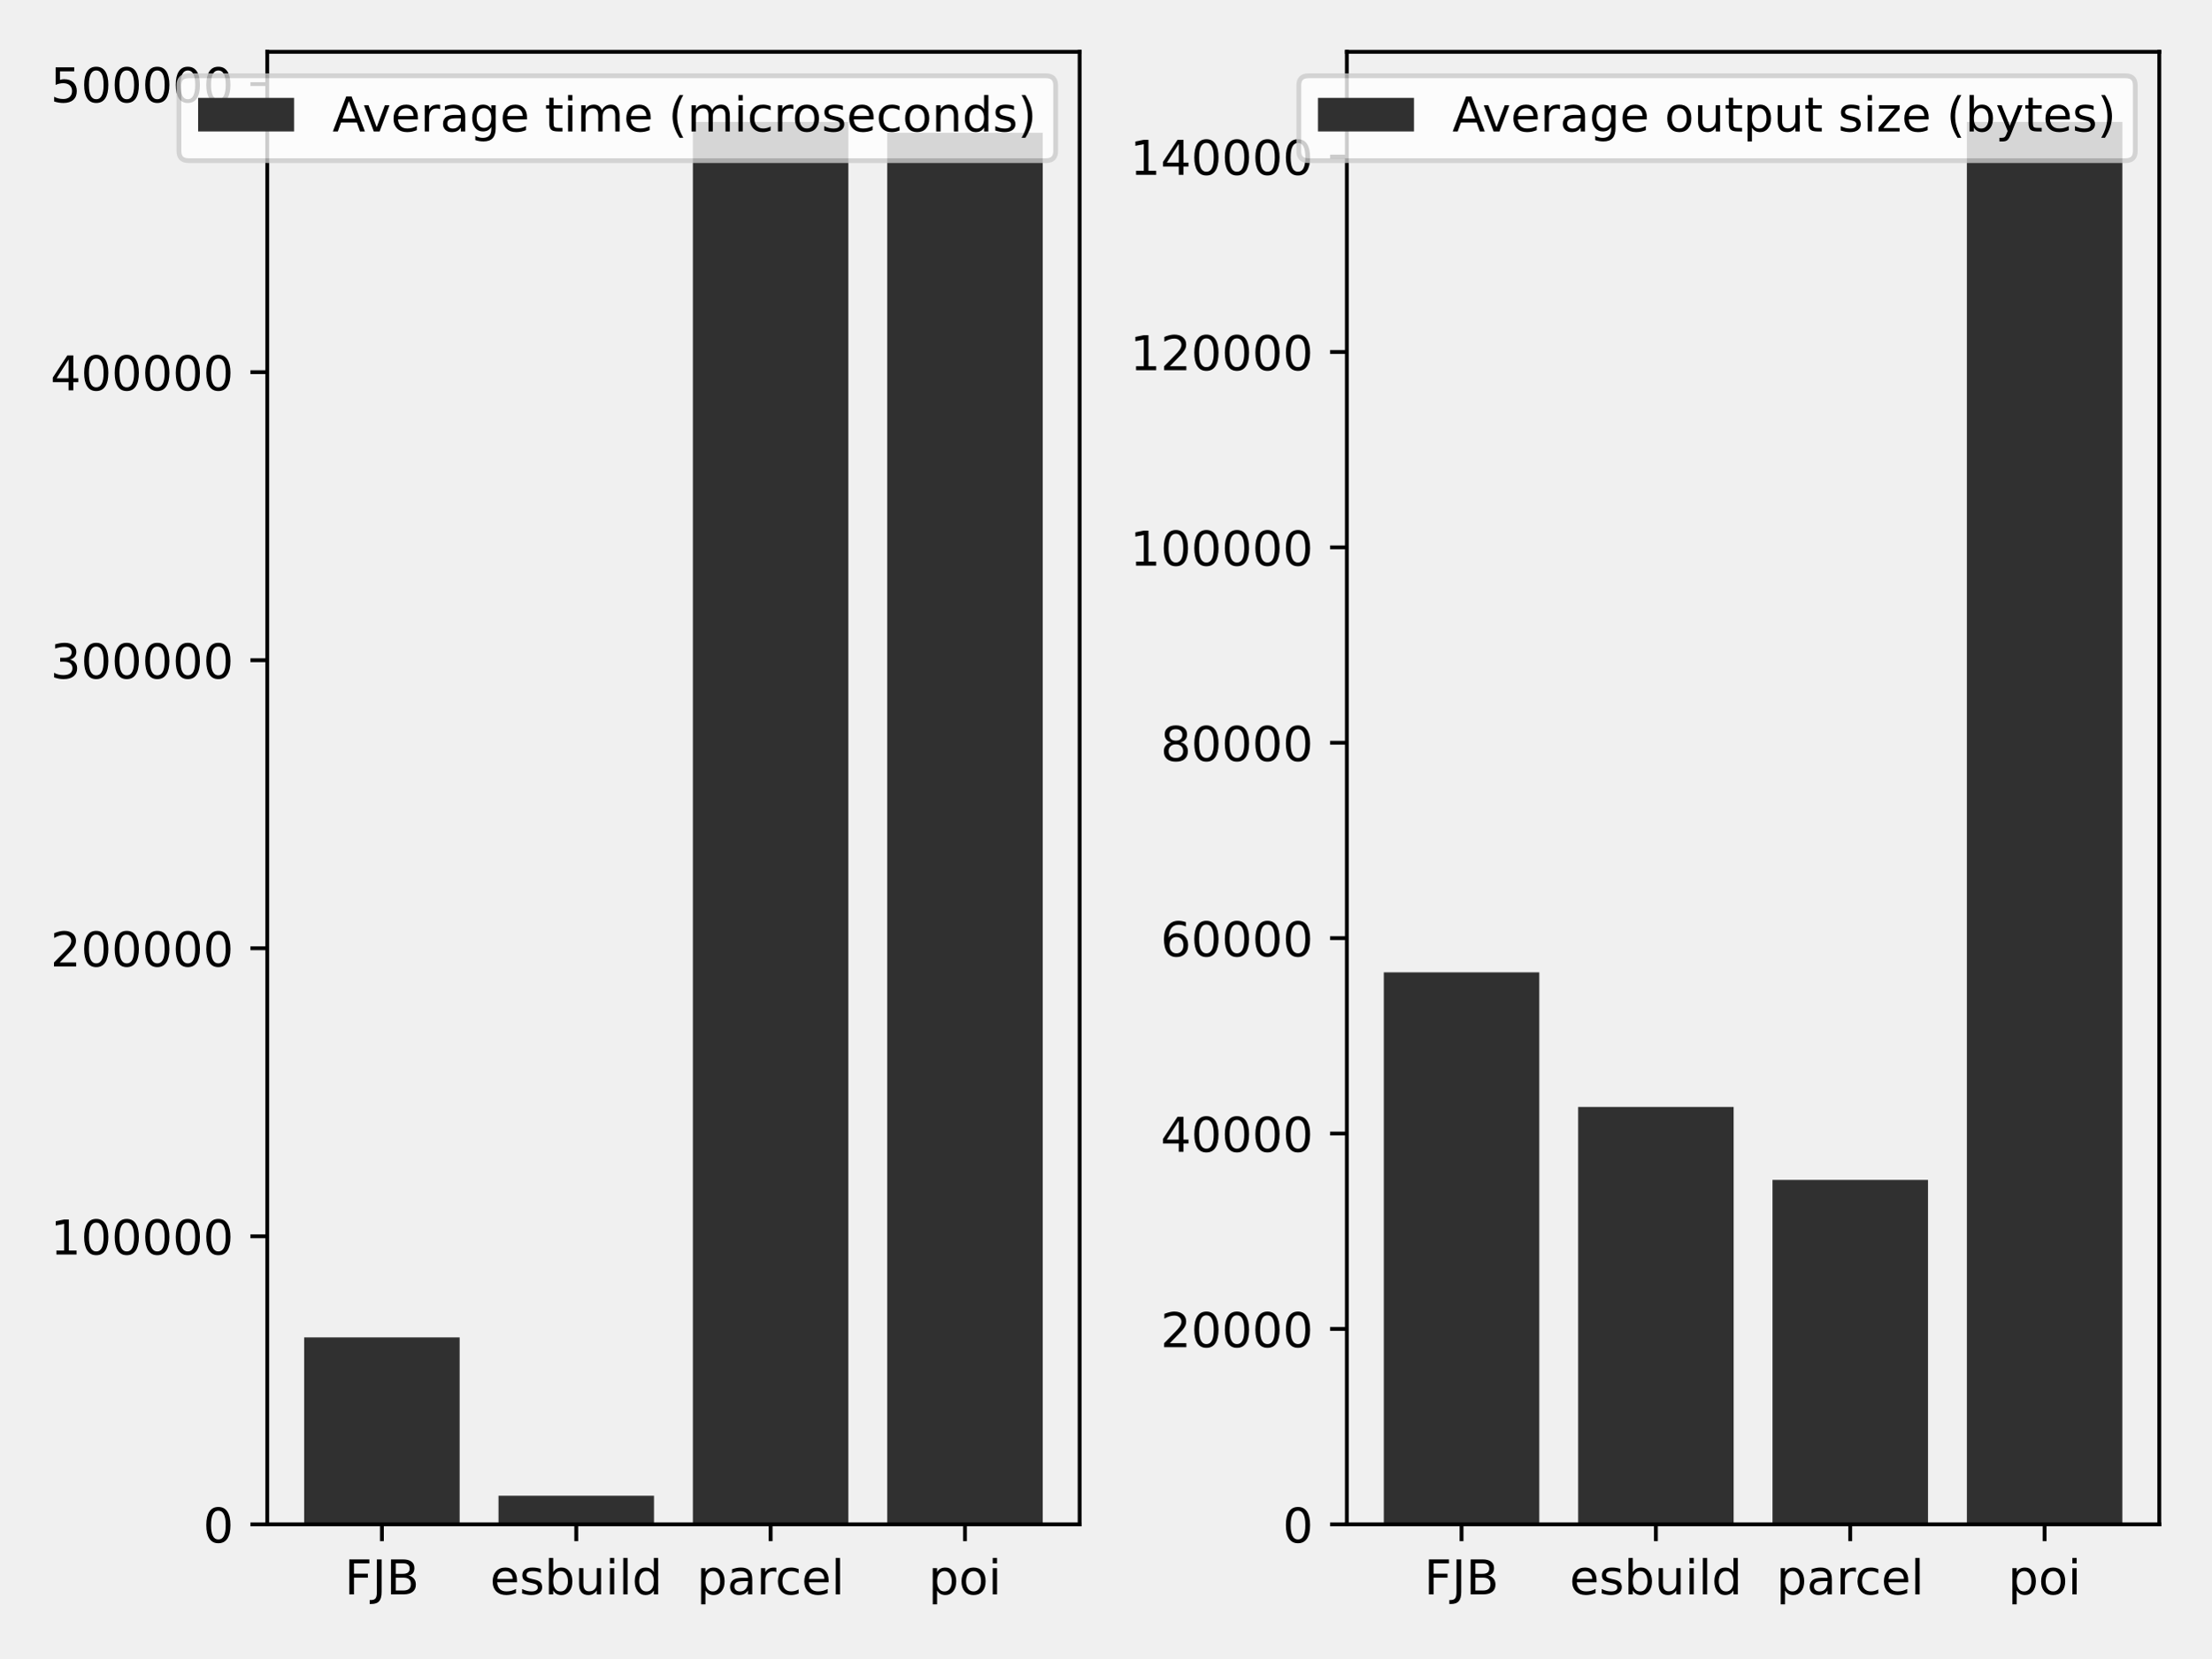
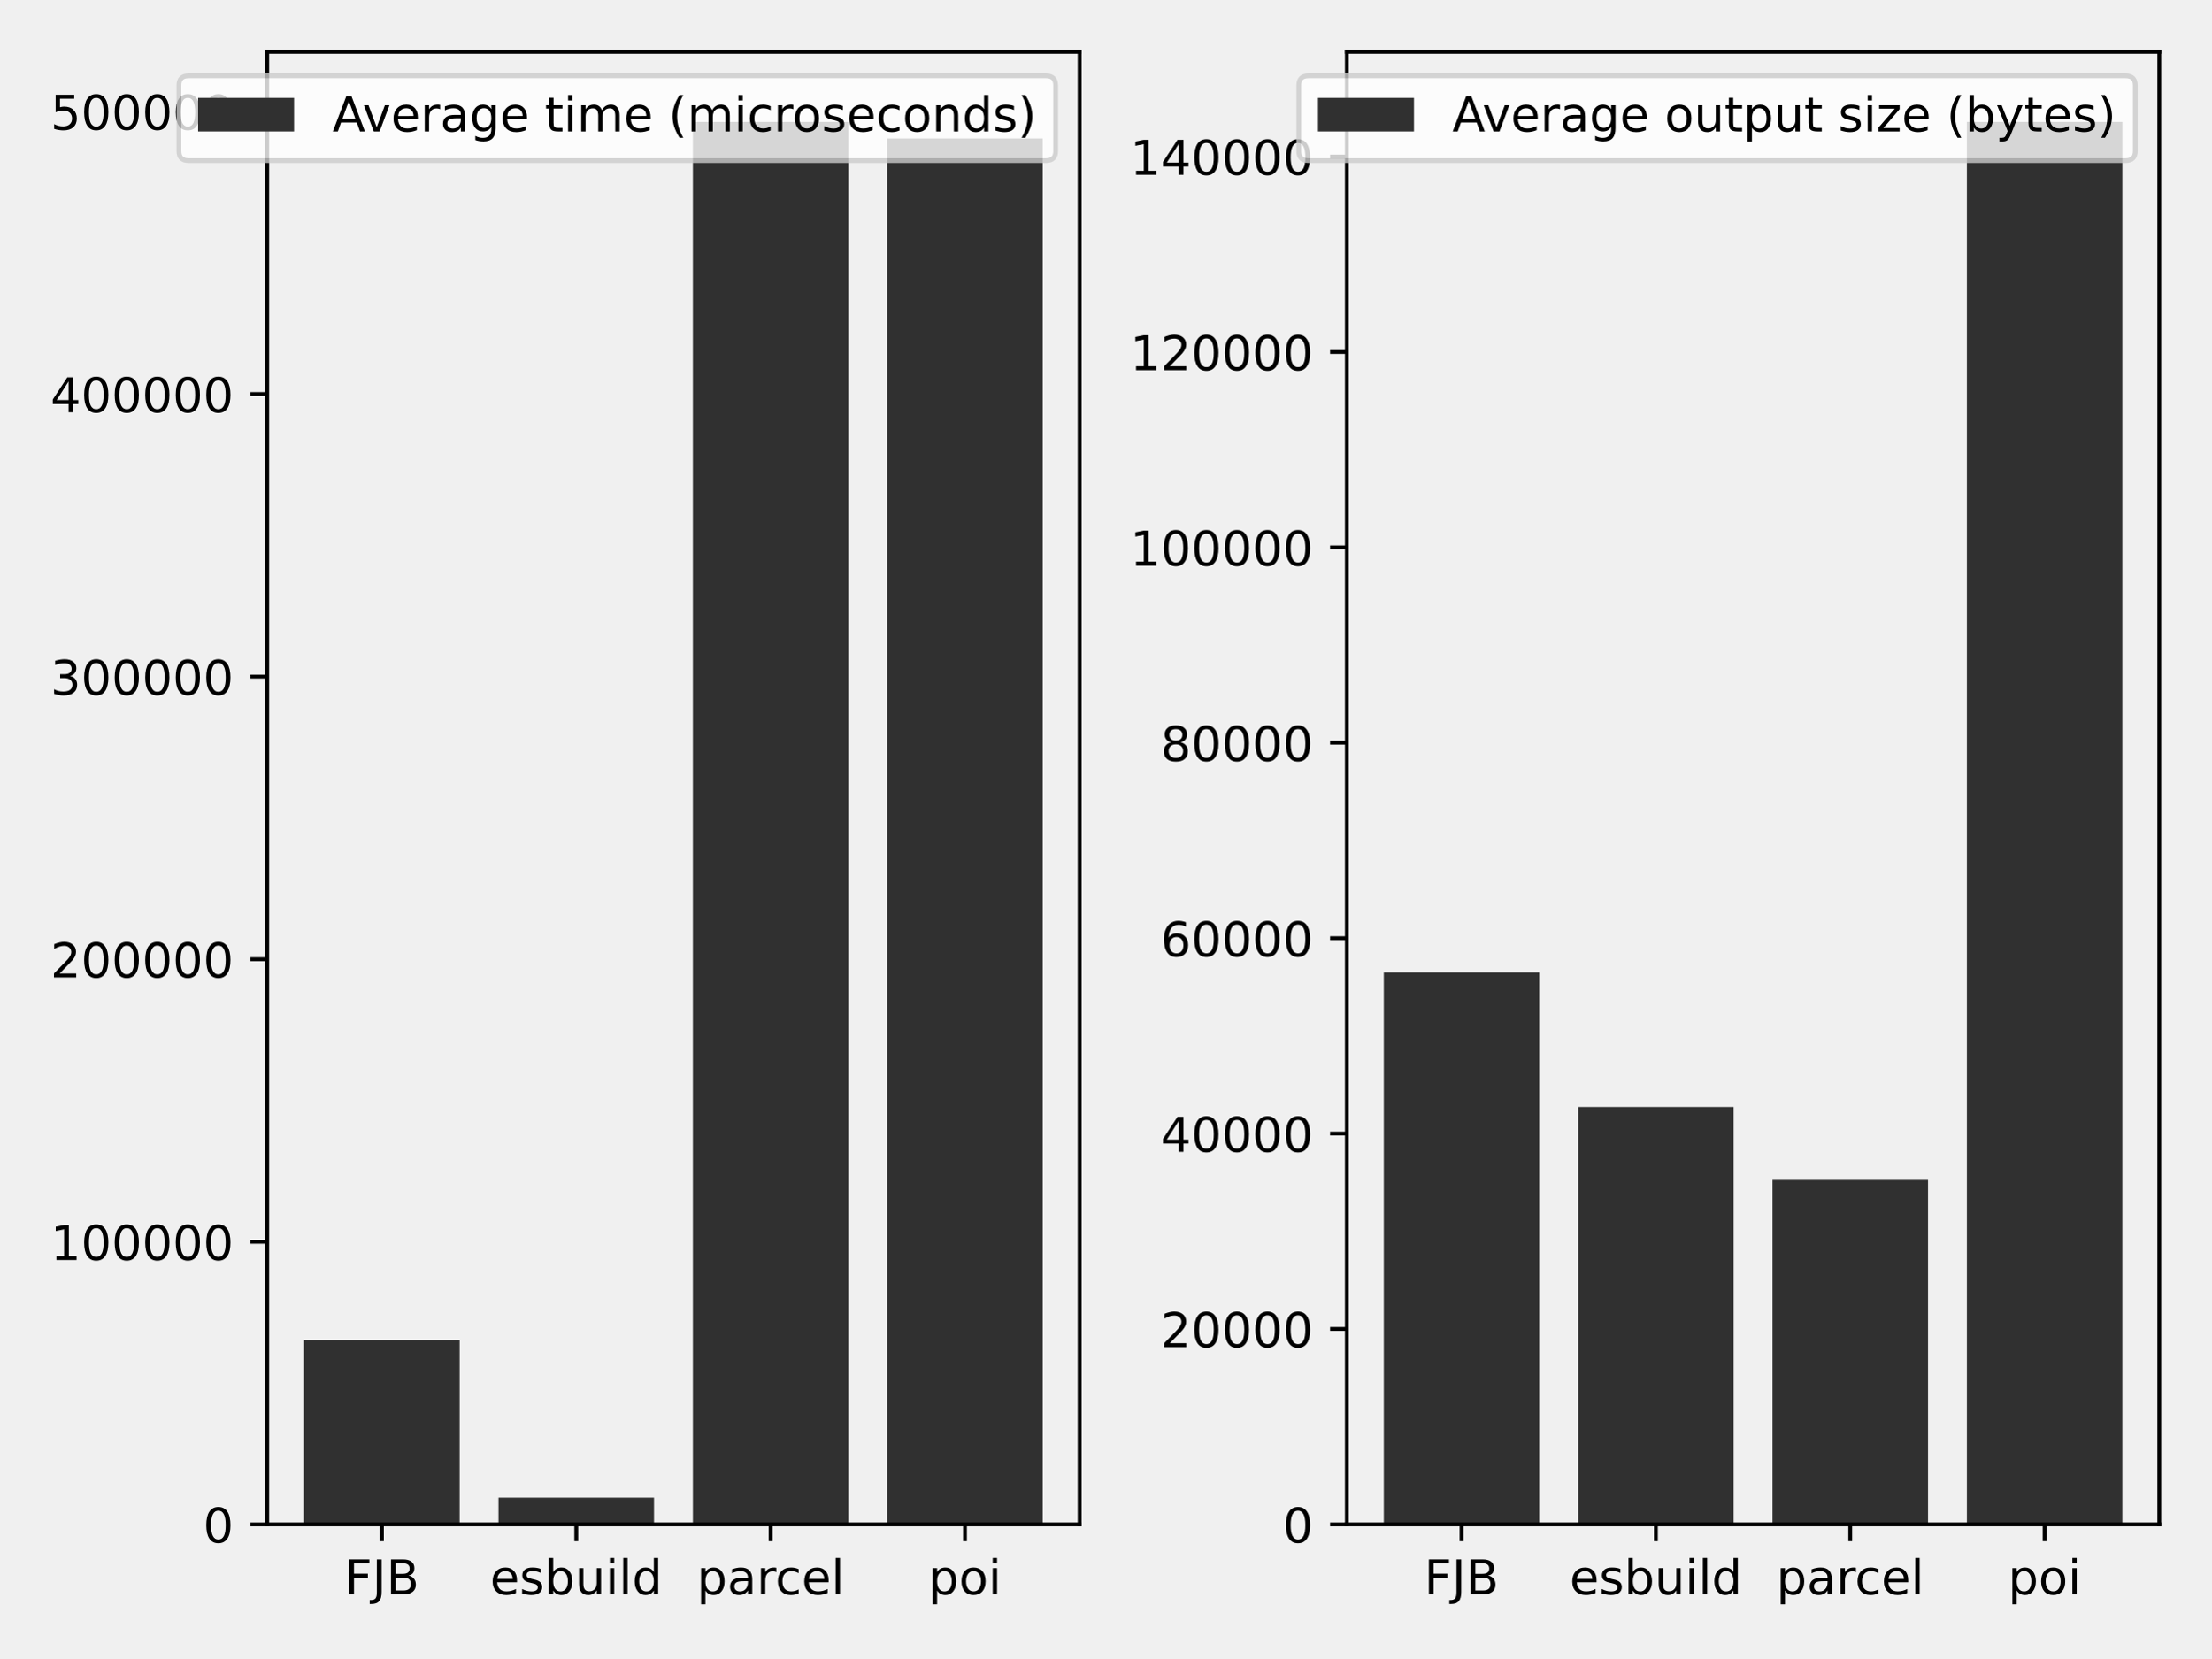
<svg xmlns="http://www.w3.org/2000/svg" xmlns:xlink="http://www.w3.org/1999/xlink" height="345.6pt" version="1.1" viewBox="0 0 460.8 345.6" width="460.8pt">
  <defs>
    <style type="text/css">*{stroke-linecap:butt;stroke-linejoin:round;}</style>
  </defs>
  <g id="figure_1">
    <g id="patch_1">
      <path d="M 0 345.6  L 460.8 345.6  L 460.8 0  L 0 0  z " style="fill:none;" />
    </g>
    <g id="axes_1">
      <g id="patch_2">
        <path d="M 55.69 317.72  L 225 317.72  L 225 10.8  L 55.69 10.8  z " style="fill:none;" />
      </g>
      <g id="patch_3">
-         <path clip-path="url(#p740d767ba8)" d="M 63.386 317.72  L 95.79 317.72  L 95.79 278.754  L 63.386 278.754  z " style="fill:#303030;" />
+         <path clip-path="url(#pb925c5ee21)" d="M 63.386 317.72  L 95.79 317.72  L 95.79 279.266  L 63.386 279.266  z " style="fill:#303030;" />
      </g>
      <g id="patch_4">
-         <path clip-path="url(#p740d767ba8)" d="M 103.891 317.72  L 136.295 317.72  L 136.295 311.758  L 103.891 311.758  z " style="fill:#303030;" />
+         <path clip-path="url(#pb925c5ee21)" d="M 103.891 317.72  L 136.295 317.72  L 136.295 312.148  L 103.891 312.148  z " style="fill:#303030;" />
      </g>
      <g id="patch_5">
-         <path clip-path="url(#p740d767ba8)" d="M 144.395 317.72  L 176.799 317.72  L 176.799 25.415  L 144.395 25.415  z " style="fill:#303030;" />
+         <path clip-path="url(#pb925c5ee21)" d="M 144.395 317.72  L 176.799 317.72  L 176.799 25.415  L 144.395 25.415  z " style="fill:#303030;" />
      </g>
      <g id="patch_6">
-         <path clip-path="url(#p740d767ba8)" d="M 184.9 317.72  L 217.304 317.72  L 217.304 27.676  L 184.9 27.676  z " style="fill:#303030;" />
+         <path clip-path="url(#pb925c5ee21)" d="M 184.9 317.72  L 217.304 317.72  L 217.304 28.862  L 184.9 28.862  z " style="fill:#303030;" />
      </g>
      <g id="matplotlib.axis_1">
        <g id="xtick_1">
          <g id="line2d_1">
            <defs>
-               <path d="M 0 0  L 0 3.5  " id="m633176edac" style="stroke:#000000;stroke-width:0.8;" />
+               <path d="M 0 0  L 0 3.5  " id="ma6c6b877fd" style="stroke:#000000;stroke-width:0.8;" />
            </defs>
            <g>
-               <use style="stroke:#000000;stroke-width:0.8;" x="79.588" xlink:href="#m633176edac" y="317.72" />
+               <use style="stroke:#000000;stroke-width:0.8;" x="79.588" xlink:href="#ma6c6b877fd" y="317.72" />
            </g>
          </g>
          <g id="text_1">
            <g transform="translate(71.80657 332.3184)scale(0.1 -0.1)">
              <defs>
                <path d="M 9.812 72.906  L 51.703 72.906  L 51.703 64.594  L 19.672 64.594  L 19.672 43.109  L 48.578 43.109  L 48.578 34.812  L 19.672 34.812  L 19.672 0  L 9.812 0  z " id="DejaVuSans-70" />
                <path d="M 9.812 72.906  L 19.672 72.906  L 19.672 5.078  Q 19.672 -8.109 14.672 -14.062  Q 9.672 -20.016 -1.422 -20.016  L -5.172 -20.016  L -5.172 -11.719  L -2.094 -11.719  Q 4.438 -11.719 7.125 -8.047  Q 9.812 -4.391 9.812 5.078  z " id="DejaVuSans-74" />
                <path d="M 19.672 34.812  L 19.672 8.109  L 35.5 8.109  Q 43.453 8.109 47.281 11.406  Q 51.125 14.703 51.125 21.484  Q 51.125 28.328 47.281 31.562  Q 43.453 34.812 35.5 34.812  z M 19.672 64.797  L 19.672 42.828  L 34.281 42.828  Q 41.5 42.828 45.031 45.531  Q 48.578 48.25 48.578 53.812  Q 48.578 59.328 45.031 62.062  Q 41.5 64.797 34.281 64.797  z M 9.812 72.906  L 35.016 72.906  Q 46.297 72.906 52.391 68.219  Q 58.5 63.531 58.5 54.891  Q 58.5 48.188 55.375 44.234  Q 52.25 40.281 46.188 39.312  Q 53.469 37.75 57.5 32.781  Q 61.531 27.828 61.531 20.406  Q 61.531 10.641 54.891 5.312  Q 48.25 0 35.984 0  L 9.812 0  z " id="DejaVuSans-66" />
              </defs>
              <use xlink:href="#DejaVuSans-70" />
              <use x="57.52" xlink:href="#DejaVuSans-74" />
              <use x="87.012" xlink:href="#DejaVuSans-66" />
            </g>
          </g>
        </g>
        <g id="xtick_2">
          <g id="line2d_2">
            <g>
-               <use style="stroke:#000000;stroke-width:0.8;" x="120.093" xlink:href="#m633176edac" y="317.72" />
+               <use style="stroke:#000000;stroke-width:0.8;" x="120.093" xlink:href="#ma6c6b877fd" y="317.72" />
            </g>
          </g>
          <g id="text_2">
            <g transform="translate(102.116 332.3184)scale(0.1 -0.1)">
              <defs>
                <path d="M 56.203 29.594  L 56.203 25.203  L 14.891 25.203  Q 15.484 15.922 20.484 11.062  Q 25.484 6.203 34.422 6.203  Q 39.594 6.203 44.453 7.469  Q 49.312 8.734 54.109 11.281  L 54.109 2.781  Q 49.266 0.734 44.188 -0.344  Q 39.109 -1.422 33.891 -1.422  Q 20.797 -1.422 13.156 6.188  Q 5.516 13.812 5.516 26.812  Q 5.516 40.234 12.766 48.109  Q 20.016 56 32.328 56  Q 43.359 56 49.781 48.891  Q 56.203 41.797 56.203 29.594  z M 47.219 32.234  Q 47.125 39.594 43.094 43.984  Q 39.062 48.391 32.422 48.391  Q 24.906 48.391 20.391 44.141  Q 15.875 39.891 15.188 32.172  z " id="DejaVuSans-101" />
                <path d="M 44.281 53.078  L 44.281 44.578  Q 40.484 46.531 36.375 47.5  Q 32.281 48.484 27.875 48.484  Q 21.188 48.484 17.844 46.438  Q 14.5 44.391 14.5 40.281  Q 14.5 37.156 16.891 35.375  Q 19.281 33.594 26.516 31.984  L 29.594 31.297  Q 39.156 29.25 43.188 25.516  Q 47.219 21.781 47.219 15.094  Q 47.219 7.469 41.188 3.016  Q 35.156 -1.422 24.609 -1.422  Q 20.219 -1.422 15.453 -0.562  Q 10.688 0.297 5.422 2  L 5.422 11.281  Q 10.406 8.688 15.234 7.391  Q 20.062 6.109 24.812 6.109  Q 31.156 6.109 34.562 8.281  Q 37.984 10.453 37.984 14.406  Q 37.984 18.062 35.516 20.016  Q 33.062 21.969 24.703 23.781  L 21.578 24.516  Q 13.234 26.266 9.516 29.906  Q 5.812 33.547 5.812 39.891  Q 5.812 47.609 11.281 51.797  Q 16.75 56 26.812 56  Q 31.781 56 36.172 55.266  Q 40.578 54.547 44.281 53.078  z " id="DejaVuSans-115" />
                <path d="M 48.688 27.297  Q 48.688 37.203 44.609 42.844  Q 40.531 48.484 33.406 48.484  Q 26.266 48.484 22.188 42.844  Q 18.109 37.203 18.109 27.297  Q 18.109 17.391 22.188 11.75  Q 26.266 6.109 33.406 6.109  Q 40.531 6.109 44.609 11.75  Q 48.688 17.391 48.688 27.297  z M 18.109 46.391  Q 20.953 51.266 25.266 53.625  Q 29.594 56 35.594 56  Q 45.562 56 51.781 48.094  Q 58.016 40.188 58.016 27.297  Q 58.016 14.406 51.781 6.484  Q 45.562 -1.422 35.594 -1.422  Q 29.594 -1.422 25.266 0.953  Q 20.953 3.328 18.109 8.203  L 18.109 0  L 9.078 0  L 9.078 75.984  L 18.109 75.984  z " id="DejaVuSans-98" />
                <path d="M 8.5 21.578  L 8.5 54.688  L 17.484 54.688  L 17.484 21.922  Q 17.484 14.156 20.5 10.266  Q 23.531 6.391 29.594 6.391  Q 36.859 6.391 41.078 11.031  Q 45.312 15.672 45.312 23.688  L 45.312 54.688  L 54.297 54.688  L 54.297 0  L 45.312 0  L 45.312 8.406  Q 42.047 3.422 37.719 1  Q 33.406 -1.422 27.688 -1.422  Q 18.266 -1.422 13.375 4.438  Q 8.5 10.297 8.5 21.578  z M 31.109 56  z " id="DejaVuSans-117" />
                <path d="M 9.422 54.688  L 18.406 54.688  L 18.406 0  L 9.422 0  z M 9.422 75.984  L 18.406 75.984  L 18.406 64.594  L 9.422 64.594  z " id="DejaVuSans-105" />
                <path d="M 9.422 75.984  L 18.406 75.984  L 18.406 0  L 9.422 0  z " id="DejaVuSans-108" />
                <path d="M 45.406 46.391  L 45.406 75.984  L 54.391 75.984  L 54.391 0  L 45.406 0  L 45.406 8.203  Q 42.578 3.328 38.25 0.953  Q 33.938 -1.422 27.875 -1.422  Q 17.969 -1.422 11.734 6.484  Q 5.516 14.406 5.516 27.297  Q 5.516 40.188 11.734 48.094  Q 17.969 56 27.875 56  Q 33.938 56 38.25 53.625  Q 42.578 51.266 45.406 46.391  z M 14.797 27.297  Q 14.797 17.391 18.875 11.75  Q 22.953 6.109 30.078 6.109  Q 37.203 6.109 41.297 11.75  Q 45.406 17.391 45.406 27.297  Q 45.406 37.203 41.297 42.844  Q 37.203 48.484 30.078 48.484  Q 22.953 48.484 18.875 42.844  Q 14.797 37.203 14.797 27.297  z " id="DejaVuSans-100" />
              </defs>
              <use xlink:href="#DejaVuSans-101" />
              <use x="61.523" xlink:href="#DejaVuSans-115" />
              <use x="113.623" xlink:href="#DejaVuSans-98" />
              <use x="177.1" xlink:href="#DejaVuSans-117" />
              <use x="240.479" xlink:href="#DejaVuSans-105" />
              <use x="268.262" xlink:href="#DejaVuSans-108" />
              <use x="296.045" xlink:href="#DejaVuSans-100" />
            </g>
          </g>
        </g>
        <g id="xtick_3">
          <g id="line2d_3">
            <g>
-               <use style="stroke:#000000;stroke-width:0.8;" x="160.597" xlink:href="#m633176edac" y="317.72" />
+               <use style="stroke:#000000;stroke-width:0.8;" x="160.597" xlink:href="#ma6c6b877fd" y="317.72" />
            </g>
          </g>
          <g id="text_3">
            <g transform="translate(145.2013 332.3184)scale(0.1 -0.1)">
              <defs>
                <path d="M 18.109 8.203  L 18.109 -20.797  L 9.078 -20.797  L 9.078 54.688  L 18.109 54.688  L 18.109 46.391  Q 20.953 51.266 25.266 53.625  Q 29.594 56 35.594 56  Q 45.562 56 51.781 48.094  Q 58.016 40.188 58.016 27.297  Q 58.016 14.406 51.781 6.484  Q 45.562 -1.422 35.594 -1.422  Q 29.594 -1.422 25.266 0.953  Q 20.953 3.328 18.109 8.203  z M 48.688 27.297  Q 48.688 37.203 44.609 42.844  Q 40.531 48.484 33.406 48.484  Q 26.266 48.484 22.188 42.844  Q 18.109 37.203 18.109 27.297  Q 18.109 17.391 22.188 11.75  Q 26.266 6.109 33.406 6.109  Q 40.531 6.109 44.609 11.75  Q 48.688 17.391 48.688 27.297  z " id="DejaVuSans-112" />
                <path d="M 34.281 27.484  Q 23.391 27.484 19.188 25  Q 14.984 22.516 14.984 16.5  Q 14.984 11.719 18.141 8.906  Q 21.297 6.109 26.703 6.109  Q 34.188 6.109 38.703 11.406  Q 43.219 16.703 43.219 25.484  L 43.219 27.484  z M 52.203 31.203  L 52.203 0  L 43.219 0  L 43.219 8.297  Q 40.141 3.328 35.547 0.953  Q 30.953 -1.422 24.312 -1.422  Q 15.922 -1.422 10.953 3.297  Q 6 8.016 6 15.922  Q 6 25.141 12.172 29.828  Q 18.359 34.516 30.609 34.516  L 43.219 34.516  L 43.219 35.406  Q 43.219 41.609 39.141 45  Q 35.062 48.391 27.688 48.391  Q 23 48.391 18.547 47.266  Q 14.109 46.141 10.016 43.891  L 10.016 52.203  Q 14.938 54.109 19.578 55.047  Q 24.219 56 28.609 56  Q 40.484 56 46.344 49.844  Q 52.203 43.703 52.203 31.203  z " id="DejaVuSans-97" />
                <path d="M 41.109 46.297  Q 39.594 47.172 37.812 47.578  Q 36.031 48 33.891 48  Q 26.266 48 22.188 43.047  Q 18.109 38.094 18.109 28.812  L 18.109 0  L 9.078 0  L 9.078 54.688  L 18.109 54.688  L 18.109 46.188  Q 20.953 51.172 25.484 53.578  Q 30.031 56 36.531 56  Q 37.453 56 38.578 55.875  Q 39.703 55.766 41.062 55.516  z " id="DejaVuSans-114" />
                <path d="M 48.781 52.594  L 48.781 44.188  Q 44.969 46.297 41.141 47.344  Q 37.312 48.391 33.406 48.391  Q 24.656 48.391 19.812 42.844  Q 14.984 37.312 14.984 27.297  Q 14.984 17.281 19.812 11.734  Q 24.656 6.203 33.406 6.203  Q 37.312 6.203 41.141 7.25  Q 44.969 8.297 48.781 10.406  L 48.781 2.094  Q 45.016 0.344 40.984 -0.531  Q 36.969 -1.422 32.422 -1.422  Q 20.062 -1.422 12.781 6.344  Q 5.516 14.109 5.516 27.297  Q 5.516 40.672 12.859 48.328  Q 20.219 56 33.016 56  Q 37.156 56 41.109 55.141  Q 45.062 54.297 48.781 52.594  z " id="DejaVuSans-99" />
              </defs>
              <use xlink:href="#DejaVuSans-112" />
              <use x="63.477" xlink:href="#DejaVuSans-97" />
              <use x="124.756" xlink:href="#DejaVuSans-114" />
              <use x="163.619" xlink:href="#DejaVuSans-99" />
              <use x="218.6" xlink:href="#DejaVuSans-101" />
              <use x="280.123" xlink:href="#DejaVuSans-108" />
            </g>
          </g>
        </g>
        <g id="xtick_4">
          <g id="line2d_4">
            <g>
-               <use style="stroke:#000000;stroke-width:0.8;" x="201.102" xlink:href="#m633176edac" y="317.72" />
+               <use style="stroke:#000000;stroke-width:0.8;" x="201.102" xlink:href="#ma6c6b877fd" y="317.72" />
            </g>
          </g>
          <g id="text_4">
            <g transform="translate(193.4795 332.3184)scale(0.1 -0.1)">
              <defs>
                <path d="M 30.609 48.391  Q 23.391 48.391 19.188 42.75  Q 14.984 37.109 14.984 27.297  Q 14.984 17.484 19.156 11.844  Q 23.344 6.203 30.609 6.203  Q 37.797 6.203 41.984 11.859  Q 46.188 17.531 46.188 27.297  Q 46.188 37.016 41.984 42.703  Q 37.797 48.391 30.609 48.391  z M 30.609 56  Q 42.328 56 49.016 48.375  Q 55.719 40.766 55.719 27.297  Q 55.719 13.875 49.016 6.219  Q 42.328 -1.422 30.609 -1.422  Q 18.844 -1.422 12.172 6.219  Q 5.516 13.875 5.516 27.297  Q 5.516 40.766 12.172 48.375  Q 18.844 56 30.609 56  z " id="DejaVuSans-111" />
              </defs>
              <use xlink:href="#DejaVuSans-112" />
              <use x="63.477" xlink:href="#DejaVuSans-111" />
              <use x="124.658" xlink:href="#DejaVuSans-105" />
            </g>
          </g>
        </g>
      </g>
      <g id="matplotlib.axis_2">
        <g id="ytick_1">
          <g id="line2d_5">
            <defs>
-               <path d="M 0 0  L -3.5 0  " id="m32b0b96ef1" style="stroke:#000000;stroke-width:0.8;" />
+               <path d="M 0 0  L -3.5 0  " id="m3a9ce29e30" style="stroke:#000000;stroke-width:0.8;" />
            </defs>
            <g>
-               <use style="stroke:#000000;stroke-width:0.8;" x="55.69" xlink:href="#m32b0b96ef1" y="317.72" />
+               <use style="stroke:#000000;stroke-width:0.8;" x="55.69" xlink:href="#m3a9ce29e30" y="317.72" />
            </g>
          </g>
          <g id="text_5">
            <g transform="translate(42.3275 321.5192)scale(0.1 -0.1)">
              <defs>
                <path d="M 31.781 66.406  Q 24.172 66.406 20.328 58.906  Q 16.5 51.422 16.5 36.375  Q 16.5 21.391 20.328 13.891  Q 24.172 6.391 31.781 6.391  Q 39.453 6.391 43.281 13.891  Q 47.125 21.391 47.125 36.375  Q 47.125 51.422 43.281 58.906  Q 39.453 66.406 31.781 66.406  z M 31.781 74.219  Q 44.047 74.219 50.516 64.516  Q 56.984 54.828 56.984 36.375  Q 56.984 17.969 50.516 8.266  Q 44.047 -1.422 31.781 -1.422  Q 19.531 -1.422 13.062 8.266  Q 6.594 17.969 6.594 36.375  Q 6.594 54.828 13.062 64.516  Q 19.531 74.219 31.781 74.219  z " id="DejaVuSans-48" />
              </defs>
              <use xlink:href="#DejaVuSans-48" />
            </g>
          </g>
        </g>
        <g id="ytick_2">
          <g id="line2d_6">
            <g>
-               <use style="stroke:#000000;stroke-width:0.8;" x="55.69" xlink:href="#m32b0b96ef1" y="257.681" />
+               <use style="stroke:#000000;stroke-width:0.8;" x="55.69" xlink:href="#m3a9ce29e30" y="258.822" />
            </g>
          </g>
          <g id="text_6">
-             <g transform="translate(10.515 261.4803)scale(0.1 -0.1)">
+             <g transform="translate(10.515 262.6217)scale(0.1 -0.1)">
              <defs>
                <path d="M 12.406 8.297  L 28.516 8.297  L 28.516 63.922  L 10.984 60.406  L 10.984 69.391  L 28.422 72.906  L 38.281 72.906  L 38.281 8.297  L 54.391 8.297  L 54.391 0  L 12.406 0  z " id="DejaVuSans-49" />
              </defs>
              <use xlink:href="#DejaVuSans-49" />
              <use x="63.623" xlink:href="#DejaVuSans-48" />
              <use x="127.246" xlink:href="#DejaVuSans-48" />
              <use x="190.869" xlink:href="#DejaVuSans-48" />
              <use x="254.492" xlink:href="#DejaVuSans-48" />
              <use x="318.115" xlink:href="#DejaVuSans-48" />
            </g>
          </g>
        </g>
        <g id="ytick_3">
          <g id="line2d_7">
            <g>
-               <use style="stroke:#000000;stroke-width:0.8;" x="55.69" xlink:href="#m32b0b96ef1" y="197.642" />
+               <use style="stroke:#000000;stroke-width:0.8;" x="55.69" xlink:href="#m3a9ce29e30" y="199.925" />
            </g>
          </g>
          <g id="text_7">
-             <g transform="translate(10.515 201.4414)scale(0.1 -0.1)">
+             <g transform="translate(10.515 203.7242)scale(0.1 -0.1)">
              <defs>
                <path d="M 19.188 8.297  L 53.609 8.297  L 53.609 0  L 7.328 0  L 7.328 8.297  Q 12.938 14.109 22.625 23.891  Q 32.328 33.688 34.812 36.531  Q 39.547 41.844 41.422 45.531  Q 43.312 49.219 43.312 52.781  Q 43.312 58.594 39.234 62.25  Q 35.156 65.922 28.609 65.922  Q 23.969 65.922 18.812 64.312  Q 13.672 62.703 7.812 59.422  L 7.812 69.391  Q 13.766 71.781 18.938 73  Q 24.125 74.219 28.422 74.219  Q 39.75 74.219 46.484 68.547  Q 53.219 62.891 53.219 53.422  Q 53.219 48.922 51.531 44.891  Q 49.859 40.875 45.406 35.406  Q 44.188 33.984 37.641 27.219  Q 31.109 20.453 19.188 8.297  z " id="DejaVuSans-50" />
              </defs>
              <use xlink:href="#DejaVuSans-50" />
              <use x="63.623" xlink:href="#DejaVuSans-48" />
              <use x="127.246" xlink:href="#DejaVuSans-48" />
              <use x="190.869" xlink:href="#DejaVuSans-48" />
              <use x="254.492" xlink:href="#DejaVuSans-48" />
              <use x="318.115" xlink:href="#DejaVuSans-48" />
            </g>
          </g>
        </g>
        <g id="ytick_4">
          <g id="line2d_8">
            <g>
-               <use style="stroke:#000000;stroke-width:0.8;" x="55.69" xlink:href="#m32b0b96ef1" y="137.603" />
+               <use style="stroke:#000000;stroke-width:0.8;" x="55.69" xlink:href="#m3a9ce29e30" y="141.027" />
            </g>
          </g>
          <g id="text_8">
-             <g transform="translate(10.515 141.4025)scale(0.1 -0.1)">
+             <g transform="translate(10.515 144.8267)scale(0.1 -0.1)">
              <defs>
                <path d="M 40.578 39.312  Q 47.656 37.797 51.625 33  Q 55.609 28.219 55.609 21.188  Q 55.609 10.406 48.188 4.484  Q 40.766 -1.422 27.094 -1.422  Q 22.516 -1.422 17.656 -0.516  Q 12.797 0.391 7.625 2.203  L 7.625 11.719  Q 11.719 9.328 16.594 8.109  Q 21.484 6.891 26.812 6.891  Q 36.078 6.891 40.938 10.547  Q 45.797 14.203 45.797 21.188  Q 45.797 27.641 41.281 31.266  Q 36.766 34.906 28.719 34.906  L 20.219 34.906  L 20.219 43.016  L 29.109 43.016  Q 36.375 43.016 40.234 45.922  Q 44.094 48.828 44.094 54.297  Q 44.094 59.906 40.109 62.906  Q 36.141 65.922 28.719 65.922  Q 24.656 65.922 20.016 65.031  Q 15.375 64.156 9.812 62.312  L 9.812 71.094  Q 15.438 72.656 20.344 73.438  Q 25.25 74.219 29.594 74.219  Q 40.828 74.219 47.359 69.109  Q 53.906 64.016 53.906 55.328  Q 53.906 49.266 50.438 45.094  Q 46.969 40.922 40.578 39.312  z " id="DejaVuSans-51" />
              </defs>
              <use xlink:href="#DejaVuSans-51" />
              <use x="63.623" xlink:href="#DejaVuSans-48" />
              <use x="127.246" xlink:href="#DejaVuSans-48" />
              <use x="190.869" xlink:href="#DejaVuSans-48" />
              <use x="254.492" xlink:href="#DejaVuSans-48" />
              <use x="318.115" xlink:href="#DejaVuSans-48" />
            </g>
          </g>
        </g>
        <g id="ytick_5">
          <g id="line2d_9">
            <g>
-               <use style="stroke:#000000;stroke-width:0.8;" x="55.69" xlink:href="#m32b0b96ef1" y="77.564" />
+               <use style="stroke:#000000;stroke-width:0.8;" x="55.69" xlink:href="#m3a9ce29e30" y="82.13" />
            </g>
          </g>
          <g id="text_9">
-             <g transform="translate(10.515 81.36364)scale(0.1 -0.1)">
+             <g transform="translate(10.515 85.92922)scale(0.1 -0.1)">
              <defs>
                <path d="M 37.797 64.312  L 12.891 25.391  L 37.797 25.391  z M 35.203 72.906  L 47.609 72.906  L 47.609 25.391  L 58.016 25.391  L 58.016 17.188  L 47.609 17.188  L 47.609 0  L 37.797 0  L 37.797 17.188  L 4.891 17.188  L 4.891 26.703  z " id="DejaVuSans-52" />
              </defs>
              <use xlink:href="#DejaVuSans-52" />
              <use x="63.623" xlink:href="#DejaVuSans-48" />
              <use x="127.246" xlink:href="#DejaVuSans-48" />
              <use x="190.869" xlink:href="#DejaVuSans-48" />
              <use x="254.492" xlink:href="#DejaVuSans-48" />
              <use x="318.115" xlink:href="#DejaVuSans-48" />
            </g>
          </g>
        </g>
        <g id="ytick_6">
          <g id="line2d_10">
            <g>
-               <use style="stroke:#000000;stroke-width:0.8;" x="55.69" xlink:href="#m32b0b96ef1" y="17.526" />
+               <use style="stroke:#000000;stroke-width:0.8;" x="55.69" xlink:href="#m3a9ce29e30" y="23.232" />
            </g>
          </g>
          <g id="text_10">
-             <g transform="translate(10.515 21.32475)scale(0.1 -0.1)">
+             <g transform="translate(10.515 27.03171)scale(0.1 -0.1)">
              <defs>
                <path d="M 10.797 72.906  L 49.516 72.906  L 49.516 64.594  L 19.828 64.594  L 19.828 46.734  Q 21.969 47.469 24.109 47.828  Q 26.266 48.188 28.422 48.188  Q 40.625 48.188 47.75 41.5  Q 54.891 34.812 54.891 23.391  Q 54.891 11.625 47.562 5.094  Q 40.234 -1.422 26.906 -1.422  Q 22.312 -1.422 17.547 -0.641  Q 12.797 0.141 7.719 1.703  L 7.719 11.625  Q 12.109 9.234 16.797 8.062  Q 21.484 6.891 26.703 6.891  Q 35.156 6.891 40.078 11.328  Q 45.016 15.766 45.016 23.391  Q 45.016 31 40.078 35.438  Q 35.156 39.891 26.703 39.891  Q 22.75 39.891 18.812 39.016  Q 14.891 38.141 10.797 36.281  z " id="DejaVuSans-53" />
              </defs>
              <use xlink:href="#DejaVuSans-53" />
              <use x="63.623" xlink:href="#DejaVuSans-48" />
              <use x="127.246" xlink:href="#DejaVuSans-48" />
              <use x="190.869" xlink:href="#DejaVuSans-48" />
              <use x="254.492" xlink:href="#DejaVuSans-48" />
              <use x="318.115" xlink:href="#DejaVuSans-48" />
            </g>
          </g>
        </g>
      </g>
      <g id="patch_7">
        <path d="M 55.69 317.72  L 55.69 10.8  " style="fill:none;stroke:#000000;stroke-linecap:square;stroke-linejoin:miter;stroke-width:0.8;" />
      </g>
      <g id="patch_8">
        <path d="M 225 317.72  L 225 10.8  " style="fill:none;stroke:#000000;stroke-linecap:square;stroke-linejoin:miter;stroke-width:0.8;" />
      </g>
      <g id="patch_9">
        <path d="M 55.69 317.72  L 225 317.72  " style="fill:none;stroke:#000000;stroke-linecap:square;stroke-linejoin:miter;stroke-width:0.8;" />
      </g>
      <g id="patch_10">
        <path d="M 55.69 10.8  L 225 10.8  " style="fill:none;stroke:#000000;stroke-linecap:square;stroke-linejoin:miter;stroke-width:0.8;" />
      </g>
      <g id="legend_1">
        <g id="patch_11">
          <path d="M 39.286 33.478  L 218 33.478  Q 220 33.478 220 31.478  L 220 17.8  Q 220 15.8 218 15.8  L 39.286 15.8  Q 37.286 15.8 37.286 17.8  L 37.286 31.478  Q 37.286 33.478 39.286 33.478  z " style="fill:#ffffff;opacity:0.8;stroke:#cccccc;stroke-linejoin:miter;" />
        </g>
        <g id="patch_12">
          <path d="M 41.286 27.398  L 61.286 27.398  L 61.286 20.398  L 41.286 20.398  z " style="fill:#303030;" />
        </g>
        <g id="text_11">
          <g transform="translate(69.28594 27.39844)scale(0.1 -0.1)">
            <defs>
              <path d="M 34.188 63.188  L 20.797 26.906  L 47.609 26.906  z M 28.609 72.906  L 39.797 72.906  L 67.578 0  L 57.328 0  L 50.688 18.703  L 17.828 18.703  L 11.188 0  L 0.781 0  z " id="DejaVuSans-65" />
              <path d="M 2.984 54.688  L 12.5 54.688  L 29.594 8.797  L 46.688 54.688  L 56.203 54.688  L 35.688 0  L 23.484 0  z " id="DejaVuSans-118" />
              <path d="M 45.406 27.984  Q 45.406 37.75 41.375 43.109  Q 37.359 48.484 30.078 48.484  Q 22.859 48.484 18.828 43.109  Q 14.797 37.75 14.797 27.984  Q 14.797 18.266 18.828 12.891  Q 22.859 7.516 30.078 7.516  Q 37.359 7.516 41.375 12.891  Q 45.406 18.266 45.406 27.984  z M 54.391 6.781  Q 54.391 -7.172 48.188 -13.984  Q 42 -20.797 29.203 -20.797  Q 24.469 -20.797 20.266 -20.094  Q 16.062 -19.391 12.109 -17.922  L 12.109 -9.188  Q 16.062 -11.328 19.922 -12.344  Q 23.781 -13.375 27.781 -13.375  Q 36.625 -13.375 41.016 -8.766  Q 45.406 -4.156 45.406 5.172  L 45.406 9.625  Q 42.625 4.781 38.281 2.391  Q 33.938 0 27.875 0  Q 17.828 0 11.672 7.656  Q 5.516 15.328 5.516 27.984  Q 5.516 40.672 11.672 48.328  Q 17.828 56 27.875 56  Q 33.938 56 38.281 53.609  Q 42.625 51.219 45.406 46.391  L 45.406 54.688  L 54.391 54.688  z " id="DejaVuSans-103" />
              <path id="DejaVuSans-32" />
              <path d="M 18.312 70.219  L 18.312 54.688  L 36.812 54.688  L 36.812 47.703  L 18.312 47.703  L 18.312 18.016  Q 18.312 11.328 20.141 9.422  Q 21.969 7.516 27.594 7.516  L 36.812 7.516  L 36.812 0  L 27.594 0  Q 17.188 0 13.234 3.875  Q 9.281 7.766 9.281 18.016  L 9.281 47.703  L 2.688 47.703  L 2.688 54.688  L 9.281 54.688  L 9.281 70.219  z " id="DejaVuSans-116" />
              <path d="M 52 44.188  Q 55.375 50.25 60.062 53.125  Q 64.75 56 71.094 56  Q 79.641 56 84.281 50.016  Q 88.922 44.047 88.922 33.016  L 88.922 0  L 79.891 0  L 79.891 32.719  Q 79.891 40.578 77.094 44.375  Q 74.312 48.188 68.609 48.188  Q 61.625 48.188 57.562 43.547  Q 53.516 38.922 53.516 30.906  L 53.516 0  L 44.484 0  L 44.484 32.719  Q 44.484 40.625 41.703 44.406  Q 38.922 48.188 33.109 48.188  Q 26.219 48.188 22.156 43.531  Q 18.109 38.875 18.109 30.906  L 18.109 0  L 9.078 0  L 9.078 54.688  L 18.109 54.688  L 18.109 46.188  Q 21.188 51.219 25.484 53.609  Q 29.781 56 35.688 56  Q 41.656 56 45.828 52.969  Q 50 49.953 52 44.188  z " id="DejaVuSans-109" />
              <path d="M 31 75.875  Q 24.469 64.656 21.281 53.656  Q 18.109 42.672 18.109 31.391  Q 18.109 20.125 21.312 9.062  Q 24.516 -2 31 -13.188  L 23.188 -13.188  Q 15.875 -1.703 12.234 9.375  Q 8.594 20.453 8.594 31.391  Q 8.594 42.281 12.203 53.312  Q 15.828 64.359 23.188 75.875  z " id="DejaVuSans-40" />
              <path d="M 54.891 33.016  L 54.891 0  L 45.906 0  L 45.906 32.719  Q 45.906 40.484 42.875 44.328  Q 39.844 48.188 33.797 48.188  Q 26.516 48.188 22.312 43.547  Q 18.109 38.922 18.109 30.906  L 18.109 0  L 9.078 0  L 9.078 54.688  L 18.109 54.688  L 18.109 46.188  Q 21.344 51.125 25.703 53.562  Q 30.078 56 35.797 56  Q 45.219 56 50.047 50.172  Q 54.891 44.344 54.891 33.016  z " id="DejaVuSans-110" />
              <path d="M 8.016 75.875  L 15.828 75.875  Q 23.141 64.359 26.781 53.312  Q 30.422 42.281 30.422 31.391  Q 30.422 20.453 26.781 9.375  Q 23.141 -1.703 15.828 -13.188  L 8.016 -13.188  Q 14.5 -2 17.703 9.062  Q 20.906 20.125 20.906 31.391  Q 20.906 42.672 17.703 53.656  Q 14.5 64.656 8.016 75.875  z " id="DejaVuSans-41" />
            </defs>
            <use xlink:href="#DejaVuSans-65" />
            <use x="62.533" xlink:href="#DejaVuSans-118" />
            <use x="121.713" xlink:href="#DejaVuSans-101" />
            <use x="183.236" xlink:href="#DejaVuSans-114" />
            <use x="224.35" xlink:href="#DejaVuSans-97" />
            <use x="285.629" xlink:href="#DejaVuSans-103" />
            <use x="349.105" xlink:href="#DejaVuSans-101" />
            <use x="410.629" xlink:href="#DejaVuSans-32" />
            <use x="442.416" xlink:href="#DejaVuSans-116" />
            <use x="481.625" xlink:href="#DejaVuSans-105" />
            <use x="509.408" xlink:href="#DejaVuSans-109" />
            <use x="606.82" xlink:href="#DejaVuSans-101" />
            <use x="668.344" xlink:href="#DejaVuSans-32" />
            <use x="700.131" xlink:href="#DejaVuSans-40" />
            <use x="739.145" xlink:href="#DejaVuSans-109" />
            <use x="836.557" xlink:href="#DejaVuSans-105" />
            <use x="864.34" xlink:href="#DejaVuSans-99" />
            <use x="919.32" xlink:href="#DejaVuSans-114" />
            <use x="958.184" xlink:href="#DejaVuSans-111" />
            <use x="1019.365" xlink:href="#DejaVuSans-115" />
            <use x="1071.465" xlink:href="#DejaVuSans-101" />
            <use x="1132.988" xlink:href="#DejaVuSans-99" />
            <use x="1187.969" xlink:href="#DejaVuSans-111" />
            <use x="1249.15" xlink:href="#DejaVuSans-110" />
            <use x="1312.529" xlink:href="#DejaVuSans-100" />
            <use x="1376.006" xlink:href="#DejaVuSans-115" />
            <use x="1428.105" xlink:href="#DejaVuSans-41" />
          </g>
        </g>
      </g>
    </g>
    <g id="axes_2">
      <g id="patch_13">
        <path d="M 280.69 317.72  L 450 317.72  L 450 10.8  L 280.69 10.8  z " style="fill:none;" />
      </g>
      <g id="patch_14">
-         <path clip-path="url(#pe7d086ee87)" d="M 288.386 317.72  L 320.79 317.72  L 320.79 202.66  L 288.386 202.66  z " style="fill:#303030;" />
+         <path clip-path="url(#p91f66862cf)" d="M 288.386 317.72  L 320.79 317.72  L 320.79 202.66  L 288.386 202.66  z " style="fill:#303030;" />
      </g>
      <g id="patch_15">
-         <path clip-path="url(#pe7d086ee87)" d="M 328.891 317.72  L 361.295 317.72  L 361.295 230.724  L 328.891 230.724  z " style="fill:#303030;" />
+         <path clip-path="url(#p91f66862cf)" d="M 328.891 317.72  L 361.295 317.72  L 361.295 230.724  L 328.891 230.724  z " style="fill:#303030;" />
      </g>
      <g id="patch_16">
-         <path clip-path="url(#pe7d086ee87)" d="M 369.395 317.72  L 401.799 317.72  L 401.799 245.93  L 369.395 245.93  z " style="fill:#303030;" />
+         <path clip-path="url(#p91f66862cf)" d="M 369.395 317.72  L 401.799 317.72  L 401.799 245.93  L 369.395 245.93  z " style="fill:#303030;" />
      </g>
      <g id="patch_17">
-         <path clip-path="url(#pe7d086ee87)" d="M 409.9 317.72  L 442.304 317.72  L 442.304 25.415  L 409.9 25.415  z " style="fill:#303030;" />
+         <path clip-path="url(#p91f66862cf)" d="M 409.9 317.72  L 442.304 317.72  L 442.304 25.415  L 409.9 25.415  z " style="fill:#303030;" />
      </g>
      <g id="matplotlib.axis_3">
        <g id="xtick_5">
          <g id="line2d_11">
            <g>
-               <use style="stroke:#000000;stroke-width:0.8;" x="304.588" xlink:href="#m633176edac" y="317.72" />
+               <use style="stroke:#000000;stroke-width:0.8;" x="304.588" xlink:href="#ma6c6b877fd" y="317.72" />
            </g>
          </g>
          <g id="text_12">
            <g transform="translate(296.8066 332.3184)scale(0.1 -0.1)">
              <use xlink:href="#DejaVuSans-70" />
              <use x="57.52" xlink:href="#DejaVuSans-74" />
              <use x="87.012" xlink:href="#DejaVuSans-66" />
            </g>
          </g>
        </g>
        <g id="xtick_6">
          <g id="line2d_12">
            <g>
-               <use style="stroke:#000000;stroke-width:0.8;" x="345.093" xlink:href="#m633176edac" y="317.72" />
+               <use style="stroke:#000000;stroke-width:0.8;" x="345.093" xlink:href="#ma6c6b877fd" y="317.72" />
            </g>
          </g>
          <g id="text_13">
            <g transform="translate(327.116 332.3184)scale(0.1 -0.1)">
              <use xlink:href="#DejaVuSans-101" />
              <use x="61.523" xlink:href="#DejaVuSans-115" />
              <use x="113.623" xlink:href="#DejaVuSans-98" />
              <use x="177.1" xlink:href="#DejaVuSans-117" />
              <use x="240.479" xlink:href="#DejaVuSans-105" />
              <use x="268.262" xlink:href="#DejaVuSans-108" />
              <use x="296.045" xlink:href="#DejaVuSans-100" />
            </g>
          </g>
        </g>
        <g id="xtick_7">
          <g id="line2d_13">
            <g>
-               <use style="stroke:#000000;stroke-width:0.8;" x="385.597" xlink:href="#m633176edac" y="317.72" />
+               <use style="stroke:#000000;stroke-width:0.8;" x="385.597" xlink:href="#ma6c6b877fd" y="317.72" />
            </g>
          </g>
          <g id="text_14">
            <g transform="translate(370.2013 332.3184)scale(0.1 -0.1)">
              <use xlink:href="#DejaVuSans-112" />
              <use x="63.477" xlink:href="#DejaVuSans-97" />
              <use x="124.756" xlink:href="#DejaVuSans-114" />
              <use x="163.619" xlink:href="#DejaVuSans-99" />
              <use x="218.6" xlink:href="#DejaVuSans-101" />
              <use x="280.123" xlink:href="#DejaVuSans-108" />
            </g>
          </g>
        </g>
        <g id="xtick_8">
          <g id="line2d_14">
            <g>
-               <use style="stroke:#000000;stroke-width:0.8;" x="426.102" xlink:href="#m633176edac" y="317.72" />
+               <use style="stroke:#000000;stroke-width:0.8;" x="426.102" xlink:href="#ma6c6b877fd" y="317.72" />
            </g>
          </g>
          <g id="text_15">
            <g transform="translate(418.4795 332.3184)scale(0.1 -0.1)">
              <use xlink:href="#DejaVuSans-112" />
              <use x="63.477" xlink:href="#DejaVuSans-111" />
              <use x="124.658" xlink:href="#DejaVuSans-105" />
            </g>
          </g>
        </g>
      </g>
      <g id="matplotlib.axis_4">
        <g id="ytick_7">
          <g id="line2d_15">
            <g>
-               <use style="stroke:#000000;stroke-width:0.8;" x="280.69" xlink:href="#m32b0b96ef1" y="317.72" />
+               <use style="stroke:#000000;stroke-width:0.8;" x="280.69" xlink:href="#m3a9ce29e30" y="317.72" />
            </g>
          </g>
          <g id="text_16">
            <g transform="translate(267.3275 321.5192)scale(0.1 -0.1)">
              <use xlink:href="#DejaVuSans-48" />
            </g>
          </g>
        </g>
        <g id="ytick_8">
          <g id="line2d_16">
            <g>
-               <use style="stroke:#000000;stroke-width:0.8;" x="280.69" xlink:href="#m32b0b96ef1" y="276.993" />
+               <use style="stroke:#000000;stroke-width:0.8;" x="280.69" xlink:href="#m3a9ce29e30" y="276.993" />
            </g>
          </g>
          <g id="text_17">
            <g transform="translate(241.8775 280.7926)scale(0.1 -0.1)">
              <use xlink:href="#DejaVuSans-50" />
              <use x="63.623" xlink:href="#DejaVuSans-48" />
              <use x="127.246" xlink:href="#DejaVuSans-48" />
              <use x="190.869" xlink:href="#DejaVuSans-48" />
              <use x="254.492" xlink:href="#DejaVuSans-48" />
            </g>
          </g>
        </g>
        <g id="ytick_9">
          <g id="line2d_17">
            <g>
-               <use style="stroke:#000000;stroke-width:0.8;" x="280.69" xlink:href="#m32b0b96ef1" y="236.267" />
+               <use style="stroke:#000000;stroke-width:0.8;" x="280.69" xlink:href="#m3a9ce29e30" y="236.267" />
            </g>
          </g>
          <g id="text_18">
            <g transform="translate(241.8775 240.066)scale(0.1 -0.1)">
              <use xlink:href="#DejaVuSans-52" />
              <use x="63.623" xlink:href="#DejaVuSans-48" />
              <use x="127.246" xlink:href="#DejaVuSans-48" />
              <use x="190.869" xlink:href="#DejaVuSans-48" />
              <use x="254.492" xlink:href="#DejaVuSans-48" />
            </g>
          </g>
        </g>
        <g id="ytick_10">
          <g id="line2d_18">
            <g>
-               <use style="stroke:#000000;stroke-width:0.8;" x="280.69" xlink:href="#m32b0b96ef1" y="195.54" />
+               <use style="stroke:#000000;stroke-width:0.8;" x="280.69" xlink:href="#m3a9ce29e30" y="195.54" />
            </g>
          </g>
          <g id="text_19">
            <g transform="translate(241.8775 199.3394)scale(0.1 -0.1)">
              <defs>
                <path d="M 33.016 40.375  Q 26.375 40.375 22.484 35.828  Q 18.609 31.297 18.609 23.391  Q 18.609 15.531 22.484 10.953  Q 26.375 6.391 33.016 6.391  Q 39.656 6.391 43.531 10.953  Q 47.406 15.531 47.406 23.391  Q 47.406 31.297 43.531 35.828  Q 39.656 40.375 33.016 40.375  z M 52.594 71.297  L 52.594 62.312  Q 48.875 64.062 45.094 64.984  Q 41.312 65.922 37.594 65.922  Q 27.828 65.922 22.672 59.328  Q 17.531 52.734 16.797 39.406  Q 19.672 43.656 24.016 45.922  Q 28.375 48.188 33.594 48.188  Q 44.578 48.188 50.953 41.516  Q 57.328 34.859 57.328 23.391  Q 57.328 12.156 50.688 5.359  Q 44.047 -1.422 33.016 -1.422  Q 20.359 -1.422 13.672 8.266  Q 6.984 17.969 6.984 36.375  Q 6.984 53.656 15.188 63.938  Q 23.391 74.219 37.203 74.219  Q 40.922 74.219 44.703 73.484  Q 48.484 72.75 52.594 71.297  z " id="DejaVuSans-54" />
              </defs>
              <use xlink:href="#DejaVuSans-54" />
              <use x="63.623" xlink:href="#DejaVuSans-48" />
              <use x="127.246" xlink:href="#DejaVuSans-48" />
              <use x="190.869" xlink:href="#DejaVuSans-48" />
              <use x="254.492" xlink:href="#DejaVuSans-48" />
            </g>
          </g>
        </g>
        <g id="ytick_11">
          <g id="line2d_19">
            <g>
-               <use style="stroke:#000000;stroke-width:0.8;" x="280.69" xlink:href="#m32b0b96ef1" y="154.814" />
+               <use style="stroke:#000000;stroke-width:0.8;" x="280.69" xlink:href="#m3a9ce29e30" y="154.814" />
            </g>
          </g>
          <g id="text_20">
            <g transform="translate(241.8775 158.6128)scale(0.1 -0.1)">
              <defs>
                <path d="M 31.781 34.625  Q 24.75 34.625 20.719 30.859  Q 16.703 27.094 16.703 20.516  Q 16.703 13.922 20.719 10.156  Q 24.75 6.391 31.781 6.391  Q 38.812 6.391 42.859 10.172  Q 46.922 13.969 46.922 20.516  Q 46.922 27.094 42.891 30.859  Q 38.875 34.625 31.781 34.625  z M 21.922 38.812  Q 15.578 40.375 12.031 44.719  Q 8.5 49.078 8.5 55.328  Q 8.5 64.062 14.719 69.141  Q 20.953 74.219 31.781 74.219  Q 42.672 74.219 48.875 69.141  Q 55.078 64.062 55.078 55.328  Q 55.078 49.078 51.531 44.719  Q 48 40.375 41.703 38.812  Q 48.828 37.156 52.797 32.312  Q 56.781 27.484 56.781 20.516  Q 56.781 9.906 50.312 4.234  Q 43.844 -1.422 31.781 -1.422  Q 19.734 -1.422 13.25 4.234  Q 6.781 9.906 6.781 20.516  Q 6.781 27.484 10.781 32.312  Q 14.797 37.156 21.922 38.812  z M 18.312 54.391  Q 18.312 48.734 21.844 45.562  Q 25.391 42.391 31.781 42.391  Q 38.141 42.391 41.719 45.562  Q 45.312 48.734 45.312 54.391  Q 45.312 60.062 41.719 63.234  Q 38.141 66.406 31.781 66.406  Q 25.391 66.406 21.844 63.234  Q 18.312 60.062 18.312 54.391  z " id="DejaVuSans-56" />
              </defs>
              <use xlink:href="#DejaVuSans-56" />
              <use x="63.623" xlink:href="#DejaVuSans-48" />
              <use x="127.246" xlink:href="#DejaVuSans-48" />
              <use x="190.869" xlink:href="#DejaVuSans-48" />
              <use x="254.492" xlink:href="#DejaVuSans-48" />
            </g>
          </g>
        </g>
        <g id="ytick_12">
          <g id="line2d_20">
            <g>
-               <use style="stroke:#000000;stroke-width:0.8;" x="280.69" xlink:href="#m32b0b96ef1" y="114.087" />
+               <use style="stroke:#000000;stroke-width:0.8;" x="280.69" xlink:href="#m3a9ce29e30" y="114.087" />
            </g>
          </g>
          <g id="text_21">
            <g transform="translate(235.515 117.8862)scale(0.1 -0.1)">
              <use xlink:href="#DejaVuSans-49" />
              <use x="63.623" xlink:href="#DejaVuSans-48" />
              <use x="127.246" xlink:href="#DejaVuSans-48" />
              <use x="190.869" xlink:href="#DejaVuSans-48" />
              <use x="254.492" xlink:href="#DejaVuSans-48" />
              <use x="318.115" xlink:href="#DejaVuSans-48" />
            </g>
          </g>
        </g>
        <g id="ytick_13">
          <g id="line2d_21">
            <g>
-               <use style="stroke:#000000;stroke-width:0.8;" x="280.69" xlink:href="#m32b0b96ef1" y="73.36" />
+               <use style="stroke:#000000;stroke-width:0.8;" x="280.69" xlink:href="#m3a9ce29e30" y="73.36" />
            </g>
          </g>
          <g id="text_22">
            <g transform="translate(235.515 77.15961)scale(0.1 -0.1)">
              <use xlink:href="#DejaVuSans-49" />
              <use x="63.623" xlink:href="#DejaVuSans-50" />
              <use x="127.246" xlink:href="#DejaVuSans-48" />
              <use x="190.869" xlink:href="#DejaVuSans-48" />
              <use x="254.492" xlink:href="#DejaVuSans-48" />
              <use x="318.115" xlink:href="#DejaVuSans-48" />
            </g>
          </g>
        </g>
        <g id="ytick_14">
          <g id="line2d_22">
            <g>
-               <use style="stroke:#000000;stroke-width:0.8;" x="280.69" xlink:href="#m32b0b96ef1" y="32.634" />
+               <use style="stroke:#000000;stroke-width:0.8;" x="280.69" xlink:href="#m3a9ce29e30" y="32.634" />
            </g>
          </g>
          <g id="text_23">
            <g transform="translate(235.515 36.43301)scale(0.1 -0.1)">
              <use xlink:href="#DejaVuSans-49" />
              <use x="63.623" xlink:href="#DejaVuSans-52" />
              <use x="127.246" xlink:href="#DejaVuSans-48" />
              <use x="190.869" xlink:href="#DejaVuSans-48" />
              <use x="254.492" xlink:href="#DejaVuSans-48" />
              <use x="318.115" xlink:href="#DejaVuSans-48" />
            </g>
          </g>
        </g>
      </g>
      <g id="patch_18">
        <path d="M 280.69 317.72  L 280.69 10.8  " style="fill:none;stroke:#000000;stroke-linecap:square;stroke-linejoin:miter;stroke-width:0.8;" />
      </g>
      <g id="patch_19">
        <path d="M 450 317.72  L 450 10.8  " style="fill:none;stroke:#000000;stroke-linecap:square;stroke-linejoin:miter;stroke-width:0.8;" />
      </g>
      <g id="patch_20">
        <path d="M 280.69 317.72  L 450 317.72  " style="fill:none;stroke:#000000;stroke-linecap:square;stroke-linejoin:miter;stroke-width:0.8;" />
      </g>
      <g id="patch_21">
        <path d="M 280.69 10.8  L 450 10.8  " style="fill:none;stroke:#000000;stroke-linecap:square;stroke-linejoin:miter;stroke-width:0.8;" />
      </g>
      <g id="legend_2">
        <g id="patch_22">
          <path d="M 272.675 33.478  L 443 33.478  Q 445 33.478 445 31.478  L 445 17.8  Q 445 15.8 443 15.8  L 272.675 15.8  Q 270.675 15.8 270.675 17.8  L 270.675 31.478  Q 270.675 33.478 272.675 33.478  z " style="fill:#ffffff;opacity:0.8;stroke:#cccccc;stroke-linejoin:miter;" />
        </g>
        <g id="patch_23">
          <path d="M 274.675 27.398  L 294.675 27.398  L 294.675 20.398  L 274.675 20.398  z " style="fill:#303030;" />
        </g>
        <g id="text_24">
          <g transform="translate(302.675 27.39844)scale(0.1 -0.1)">
            <defs>
              <path d="M 5.516 54.688  L 48.188 54.688  L 48.188 46.484  L 14.406 7.172  L 48.188 7.172  L 48.188 0  L 4.297 0  L 4.297 8.203  L 38.094 47.516  L 5.516 47.516  z " id="DejaVuSans-122" />
              <path d="M 32.172 -5.078  Q 28.375 -14.844 24.75 -17.812  Q 21.141 -20.797 15.094 -20.797  L 7.906 -20.797  L 7.906 -13.281  L 13.188 -13.281  Q 16.891 -13.281 18.938 -11.516  Q 21 -9.766 23.484 -3.219  L 25.094 0.875  L 2.984 54.688  L 12.5 54.688  L 29.594 11.922  L 46.688 54.688  L 56.203 54.688  z " id="DejaVuSans-121" />
            </defs>
            <use xlink:href="#DejaVuSans-65" />
            <use x="62.533" xlink:href="#DejaVuSans-118" />
            <use x="121.713" xlink:href="#DejaVuSans-101" />
            <use x="183.236" xlink:href="#DejaVuSans-114" />
            <use x="224.35" xlink:href="#DejaVuSans-97" />
            <use x="285.629" xlink:href="#DejaVuSans-103" />
            <use x="349.105" xlink:href="#DejaVuSans-101" />
            <use x="410.629" xlink:href="#DejaVuSans-32" />
            <use x="442.416" xlink:href="#DejaVuSans-111" />
            <use x="503.598" xlink:href="#DejaVuSans-117" />
            <use x="566.977" xlink:href="#DejaVuSans-116" />
            <use x="606.186" xlink:href="#DejaVuSans-112" />
            <use x="669.662" xlink:href="#DejaVuSans-117" />
            <use x="733.041" xlink:href="#DejaVuSans-116" />
            <use x="772.25" xlink:href="#DejaVuSans-32" />
            <use x="804.037" xlink:href="#DejaVuSans-115" />
            <use x="856.137" xlink:href="#DejaVuSans-105" />
            <use x="883.92" xlink:href="#DejaVuSans-122" />
            <use x="936.41" xlink:href="#DejaVuSans-101" />
            <use x="997.934" xlink:href="#DejaVuSans-32" />
            <use x="1029.721" xlink:href="#DejaVuSans-40" />
            <use x="1068.734" xlink:href="#DejaVuSans-98" />
            <use x="1132.211" xlink:href="#DejaVuSans-121" />
            <use x="1191.391" xlink:href="#DejaVuSans-116" />
            <use x="1230.6" xlink:href="#DejaVuSans-101" />
            <use x="1292.123" xlink:href="#DejaVuSans-115" />
            <use x="1344.223" xlink:href="#DejaVuSans-41" />
          </g>
        </g>
      </g>
    </g>
  </g>
  <defs>
-     <clipPath id="p740d767ba8">
+     <clipPath id="pb925c5ee21">
      <rect height="306.92" width="169.31" x="55.69" y="10.8" />
    </clipPath>
-     <clipPath id="pe7d086ee87">
+     <clipPath id="p91f66862cf">
      <rect height="306.92" width="169.31" x="280.69" y="10.8" />
    </clipPath>
  </defs>
</svg>
